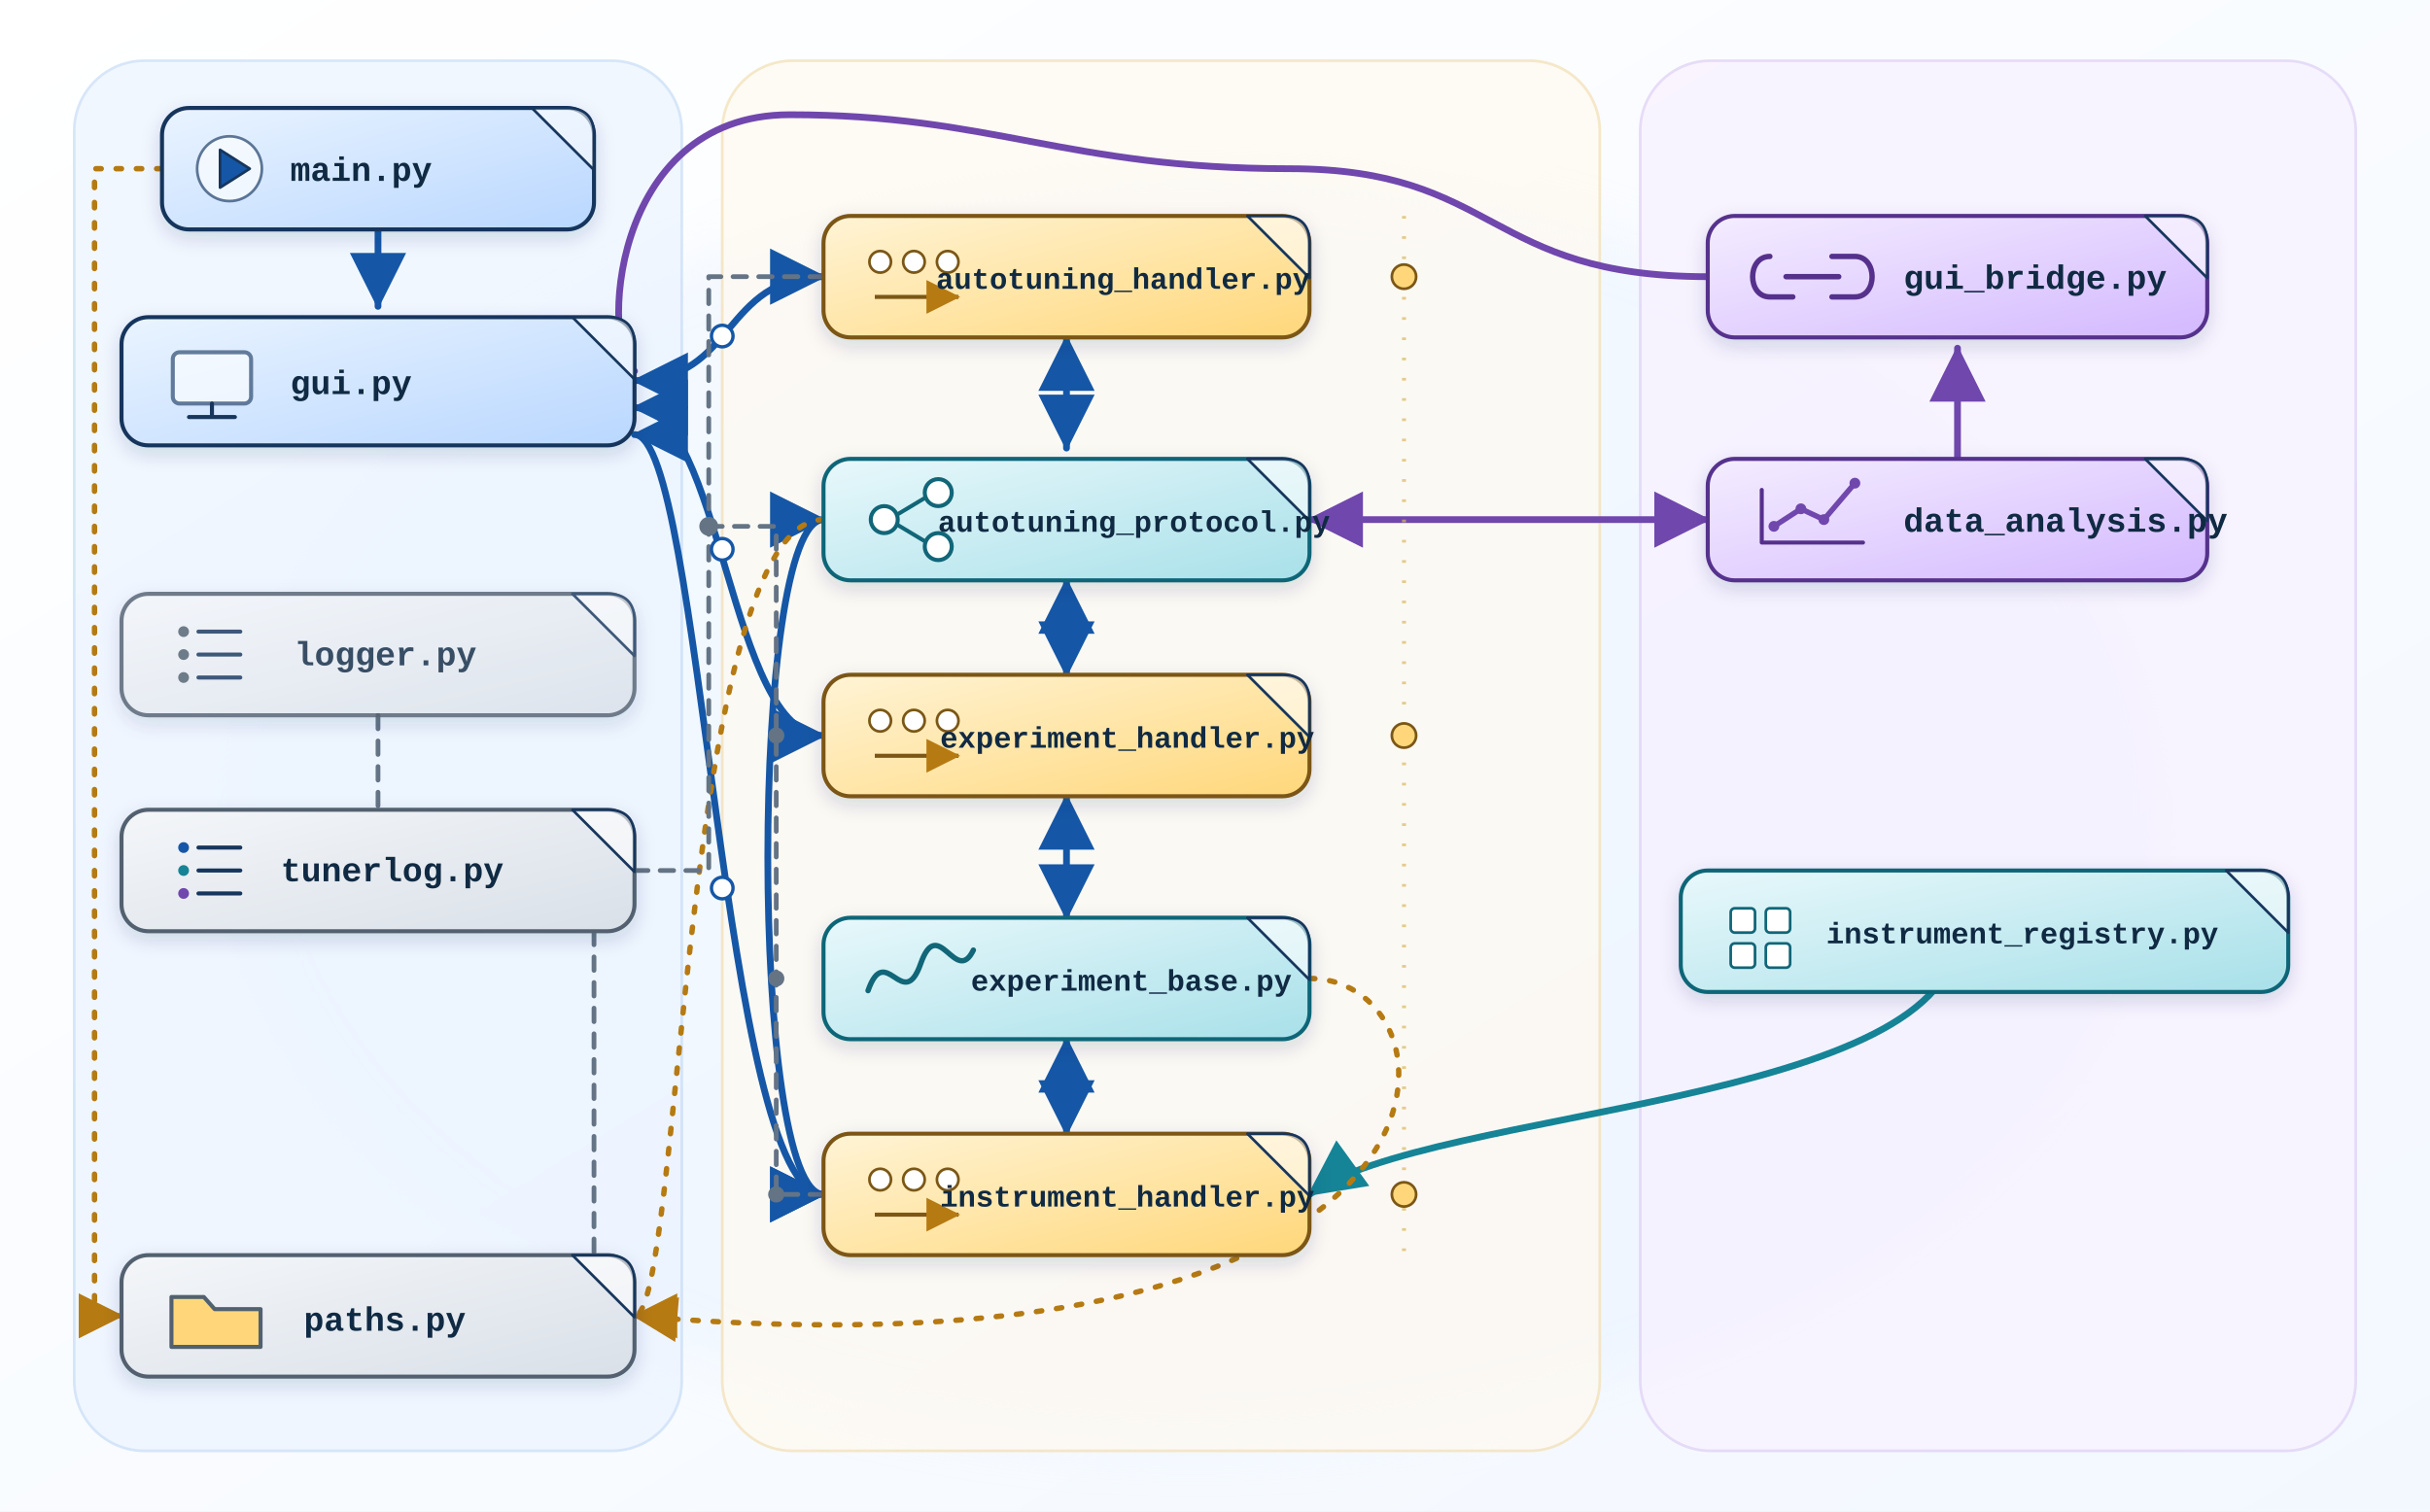
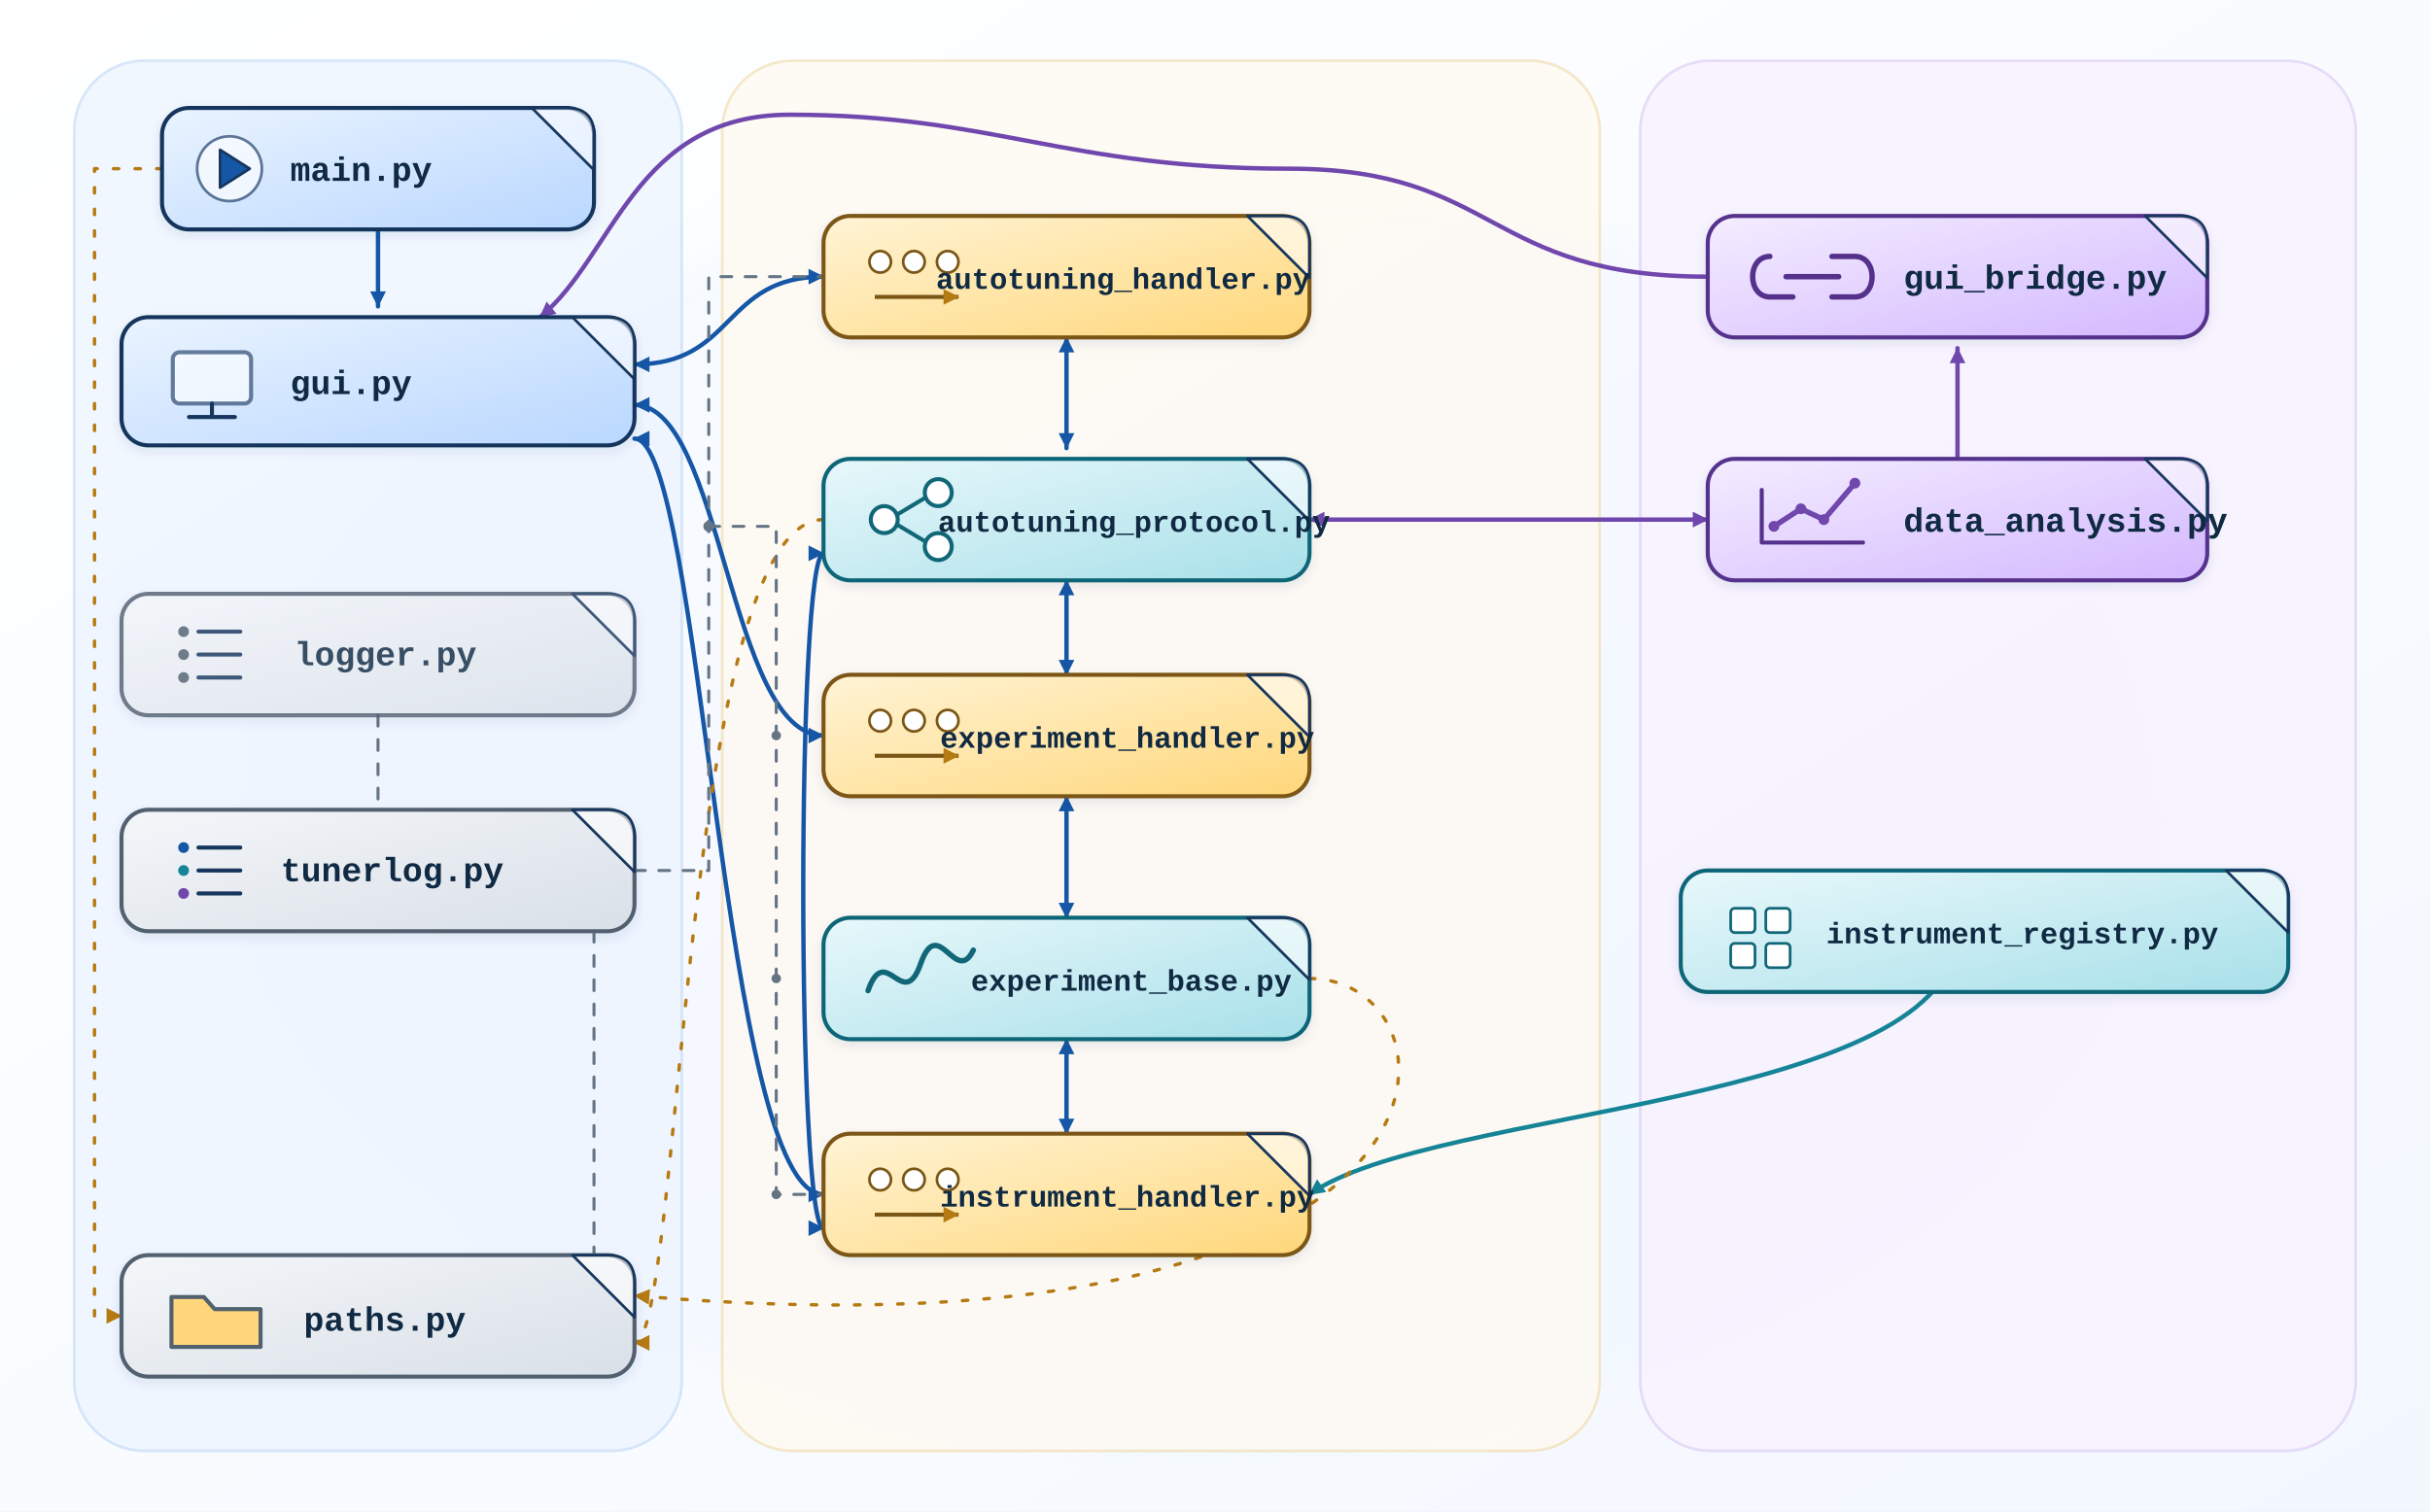
<svg xmlns="http://www.w3.org/2000/svg" width="1800" height="1120" viewBox="0 0 1800 1120">
  <defs>
    <linearGradient id="bg" x1="0" y1="0" x2="1" y2="1">
      <stop offset="0" stop-color="#ffffff" />
      <stop offset="1" stop-color="#f3f8ff" />
    </linearGradient>
    <linearGradient id="entry" x1="0" y1="0" x2="1" y2="1">
      <stop offset="0" stop-color="#eaf4ff" />
      <stop offset="1" stop-color="#b9d7ff" />
    </linearGradient>
    <linearGradient id="worker" x1="0" y1="0" x2="1" y2="1">
      <stop offset="0" stop-color="#fff4d6" />
      <stop offset="1" stop-color="#ffd77a" />
    </linearGradient>
    <linearGradient id="core" x1="0" y1="0" x2="1" y2="1">
      <stop offset="0" stop-color="#e8f8fb" />
      <stop offset="1" stop-color="#a8e0e9" />
    </linearGradient>
    <linearGradient id="return" x1="0" y1="0" x2="1" y2="1">
      <stop offset="0" stop-color="#f4edff" />
      <stop offset="1" stop-color="#d3b8ff" />
    </linearGradient>
    <linearGradient id="support" x1="0" y1="0" x2="1" y2="1">
      <stop offset="0" stop-color="#f4f6f9" />
      <stop offset="1" stop-color="#d9e0e8" />
    </linearGradient>
    <filter id="shadow" x="-20%" y="-25%" width="140%" height="155%">
-       <feDropShadow dx="0" dy="5" stdDeviation="7" flood-color="#17365d" flood-opacity="0.16" />
+       <feDropShadow dx="0" dy="3" stdDeviation="4" flood-color="#17365d" flood-opacity="0.10" />
    </filter>
    <filter id="soft" x="-15%" y="-20%" width="130%" height="140%">
-       <feGaussianBlur stdDeviation="18" />
+       <feGaussianBlur stdDeviation="10" />
    </filter>
-     <marker id="arrowBlue" viewBox="0 0 12 12" refX="10.5" refY="6" markerWidth="10" markerHeight="10" orient="auto-start-reverse">
+     <marker id="arrowBlue" viewBox="0 0 12 12" refX="10.5" refY="6" markerUnits="userSpaceOnUse" markerWidth="14" markerHeight="14" orient="auto-start-reverse">
      <path d="M1 1 L11 6 L1 11 Z" fill="#1557a6" />
    </marker>
-     <marker id="arrowPurple" viewBox="0 0 12 12" refX="10.5" refY="6" markerWidth="10" markerHeight="10" orient="auto-start-reverse">
+     <marker id="arrowPurple" viewBox="0 0 12 12" refX="10.5" refY="6" markerUnits="userSpaceOnUse" markerWidth="14" markerHeight="14" orient="auto-start-reverse">
      <path d="M1 1 L11 6 L1 11 Z" fill="#7047ad" />
    </marker>
-     <marker id="arrowTeal" viewBox="0 0 12 12" refX="10.5" refY="6" markerWidth="10" markerHeight="10" orient="auto-start-reverse">
+     <marker id="arrowTeal" viewBox="0 0 12 12" refX="10.5" refY="6" markerUnits="userSpaceOnUse" markerWidth="14" markerHeight="14" orient="auto-start-reverse">
      <path d="M1 1 L11 6 L1 11 Z" fill="#158496" />
    </marker>
-     <marker id="arrowGold" viewBox="0 0 12 12" refX="10.5" refY="6" markerWidth="10" markerHeight="10" orient="auto-start-reverse">
+     <marker id="arrowGold" viewBox="0 0 12 12" refX="10.5" refY="6" markerUnits="userSpaceOnUse" markerWidth="14" markerHeight="14" orient="auto-start-reverse">
      <path d="M1 1 L11 6 L1 11 Z" fill="#b67a12" />
    </marker>
    <style>
      .filename { font: 700 25px "Courier New", Courier, monospace; fill: #102a43; }
      .filename-small { font: 700 22px "Courier New", Courier, monospace; fill: #102a43; }
      .node { stroke: #17365d; stroke-width: 3; filter: url(#shadow); }
      .entry-node { fill: url(#entry); }
      .worker-node { fill: url(#worker); stroke: #7b5716; }
      .core-node { fill: url(#core); stroke: #116678; }
      .return-node { fill: url(#return); stroke: #55318c; }
      .support-node { fill: url(#support); stroke: #52616f; }
      .fold { fill: #ffffff; fill-opacity: 0.58; stroke: #17365d; stroke-width: 2; stroke-linejoin: round; }
      .icon { fill: none; stroke: #17365d; stroke-width: 3; stroke-linecap: round; stroke-linejoin: round; }
      .icon-fill { fill: #1557a6; stroke: #17365d; stroke-width: 2; stroke-linejoin: round; }
-       .control { fill: none; stroke: #1557a6; stroke-width: 5; stroke-linecap: round; stroke-linejoin: round; marker-end: url(#arrowBlue); }
-       .exchange { fill: none; stroke: #1557a6; stroke-width: 5; stroke-linecap: round; stroke-linejoin: round; marker-start: url(#arrowBlue); marker-end: url(#arrowBlue); }
-       .plot-flow { fill: none; stroke: #7047ad; stroke-width: 5; stroke-linecap: round; stroke-linejoin: round; marker-end: url(#arrowPurple); }
-       .plot-exchange { fill: none; stroke: #7047ad; stroke-width: 5; stroke-linecap: round; stroke-linejoin: round; marker-start: url(#arrowPurple); marker-end: url(#arrowPurple); }
-       .instrument-flow { fill: none; stroke: #158496; stroke-width: 5; stroke-linecap: round; stroke-linejoin: round; marker-end: url(#arrowTeal); }
-       .support-flow { fill: none; stroke: #b67a12; stroke-width: 4; stroke-dasharray: 4 11; stroke-linecap: round; stroke-linejoin: round; marker-end: url(#arrowGold); }
-       .log-flow { fill: none; stroke: #647485; stroke-width: 3.5; stroke-dasharray: 10 9; stroke-linecap: round; stroke-linejoin: round; }
+       .control { fill: none; stroke: #1557a6; stroke-width: 3.25; stroke-linecap: round; stroke-linejoin: round; marker-end: url(#arrowBlue); }
+       .exchange { fill: none; stroke: #1557a6; stroke-width: 3.25; stroke-linecap: round; stroke-linejoin: round; marker-start: url(#arrowBlue); marker-end: url(#arrowBlue); }
+       .plot-flow { fill: none; stroke: #7047ad; stroke-width: 3.25; stroke-linecap: round; stroke-linejoin: round; marker-end: url(#arrowPurple); }
+       .plot-exchange { fill: none; stroke: #7047ad; stroke-width: 3.25; stroke-linecap: round; stroke-linejoin: round; marker-start: url(#arrowPurple); marker-end: url(#arrowPurple); }
+       .instrument-flow { fill: none; stroke: #158496; stroke-width: 3.25; stroke-linecap: round; stroke-linejoin: round; marker-end: url(#arrowTeal); }
+       .support-flow { fill: none; stroke: #b67a12; stroke-width: 2.5; stroke-dasharray: 4 12; stroke-linecap: round; stroke-linejoin: round; marker-end: url(#arrowGold); }
+       .log-flow { fill: none; stroke: #647485; stroke-width: 2.25; stroke-dasharray: 8 10; stroke-linecap: round; stroke-linejoin: round; }
    </style>
  </defs>
  <rect width="1800" height="1120" fill="url(#bg)" />
-   <ellipse cx="885" cy="600" rx="720" ry="470" fill="#dcecff" opacity="0.28" filter="url(#soft)" />
+   <ellipse cx="885" cy="600" rx="720" ry="470" fill="#dcecff" opacity="0.15" filter="url(#soft)" />
  <rect x="55" y="45" width="450" height="1030" rx="52" fill="#eaf3ff" opacity="0.68" stroke="#c5dbf6" stroke-width="2" />
  <rect x="535" y="45" width="650" height="1030" rx="52" fill="#fffaf0" opacity="0.72" stroke="#f3dfb3" stroke-width="2" />
  <rect x="1215" y="45" width="530" height="1030" rx="52" fill="#f7f1ff" opacity="0.68" stroke="#ddcdf4" stroke-width="2" />
  <path class="control" d="M280 170 V227" />
-   <path class="exchange" d="M470 282 C545 282 535 205 610 205" />
-   <path class="exchange" d="M470 302 C535 302 540 545 610 545" />
-   <path class="exchange" d="M470 322 C520 322 535 885 610 885" />
+   <path class="exchange" d="M470 270 C545 270 535 205 610 205" />
+   <path class="exchange" d="M470 300 C535 300 540 545 610 545" />
+   <path class="exchange" d="M470 325 C520 325 535 885 610 885" />
  <path class="exchange" d="M790 250 V332" />
  <path class="exchange" d="M790 430 V500" />
  <path class="exchange" d="M790 590 V680" />
  <path class="exchange" d="M790 770 V840" />
-   <path class="exchange" d="M610 385 C555 385 555 885 610 885" />
+   <path class="exchange" d="M610 410 C590 410 590 910 610 910" />
  <path class="plot-exchange" d="M970 385 H1265" />
  <path class="plot-flow" d="M1450 340 V258" />
-   <path class="plot-flow" d="M1265 205 C1100 205 1110 125 955 125 C790 125 735 85 585 85 C450 85 445 260 470 275" />
+   <path class="plot-flow" d="M1265 205 C1100 205 1110 125 955 125 C790 125 735 85 585 85 C470 85 455 190 400 235" />
  <path class="instrument-flow" d="M1450 690 C1450 820 1060 820 970 885" />
  <path class="support-flow" d="M120 125 H70 V975 H90" />
-   <path class="support-flow" d="M970 725 C1090 725 1110 1030 470 975" />
-   <path class="support-flow" d="M610 385 C505 385 505 975 470 975" />
+   <path class="support-flow" d="M970 725 C1090 725 1110 1015 470 960" />
+   <path class="support-flow" d="M610 385 C505 385 505 995 470 995" />
  <path class="log-flow" d="M280 530 V600" />
  <path class="log-flow" d="M470 645 H525 V205 H610" />
  <path class="log-flow" d="M525 390 H575 V885 H610" />
  <path class="log-flow" d="M440 690 V930" />
-   <circle cx="525" cy="390" r="7" fill="#647485" />
-   <circle cx="575" cy="545" r="6" fill="#647485" />
-   <circle cx="575" cy="725" r="6" fill="#647485" />
-   <circle cx="575" cy="885" r="6" fill="#647485" />
+   <circle cx="525" cy="390" r="4" fill="#647485" />
+   <circle cx="575" cy="545" r="3.5" fill="#647485" />
+   <circle cx="575" cy="725" r="3.5" fill="#647485" />
+   <circle cx="575" cy="885" r="3.5" fill="#647485" />
  <g>
    <rect class="node entry-node" x="120" y="80" width="320" height="90" rx="20" />
    <path class="fold" d="M394 80 H420 Q440 80 440 100 V126 Z" />
    <circle cx="170" cy="125" r="24" fill="#ffffff" opacity="0.65" stroke="#17365d" stroke-width="2" />
    <path class="icon-fill" d="M163 111 L185 125 L163 139 Z" />
    <text class="filename" x="215" y="134">main.py</text>
  </g>
  <g>
    <rect class="node entry-node" x="90" y="235" width="380" height="95" rx="20" />
    <path class="fold" d="M424 235 H450 Q470 235 470 255 V281 Z" />
    <rect x="128" y="261" width="58" height="38" rx="5" fill="#ffffff" opacity="0.62" stroke="#17365d" stroke-width="3" />
    <path class="icon" d="M140 309 H174 M157 299 V309" />
    <text class="filename" x="215" y="292">gui.py</text>
  </g>
  <g opacity="0.82">
    <rect class="node support-node" x="90" y="440" width="380" height="90" rx="20" />
    <path class="fold" d="M424 440 H450 Q470 440 470 460 V486 Z" />
    <circle cx="136" cy="468" r="4" fill="#52616f" />
    <circle cx="136" cy="485" r="4" fill="#52616f" />
    <circle cx="136" cy="502" r="4" fill="#52616f" />
    <path class="icon" d="M147 468 H178 M147 485 H178 M147 502 H178" />
    <text class="filename" x="218" y="493">logger.py</text>
  </g>
  <g>
    <rect class="node support-node" x="90" y="600" width="380" height="90" rx="20" />
    <path class="fold" d="M424 600 H450 Q470 600 470 620 V646 Z" />
    <circle cx="136" cy="628" r="4" fill="#1557a6" />
    <circle cx="136" cy="645" r="4" fill="#158496" />
    <circle cx="136" cy="662" r="4" fill="#7047ad" />
    <path class="icon" d="M147 628 H178 M147 645 H178 M147 662 H178" />
    <text class="filename" x="208" y="653">tunerlog.py</text>
  </g>
  <g>
    <rect class="node support-node" x="90" y="930" width="380" height="90" rx="20" />
    <path class="fold" d="M424 930 H450 Q470 930 470 950 V976 Z" />
    <path d="M127 961 H151 L159 970 H193 V998 H127 Z" fill="#ffd77a" stroke="#52616f" stroke-width="3" stroke-linejoin="round" />
    <text class="filename" x="225" y="986">paths.py</text>
  </g>
  <g>
    <rect class="node worker-node" x="610" y="160" width="360" height="90" rx="20" />
    <path class="fold" d="M924 160 H950 Q970 160 970 180 V206 Z" />
    <circle cx="652" cy="194" r="8" fill="#ffffff" stroke="#7b5716" stroke-width="2" />
    <circle cx="677" cy="194" r="8" fill="#ffffff" stroke="#7b5716" stroke-width="2" />
    <circle cx="702" cy="194" r="8" fill="#ffffff" stroke="#7b5716" stroke-width="2" />
    <path d="M648 220 H710" fill="none" stroke="#7b5716" stroke-width="3" marker-end="url(#arrowGold)" />
    <text class="filename-small" x="832" y="214" text-anchor="middle">autotuning_handler.py</text>
  </g>
  <g>
    <rect class="node core-node" x="610" y="340" width="360" height="90" rx="20" />
    <path class="fold" d="M924 340 H950 Q970 340 970 360 V386 Z" />
    <circle cx="655" cy="385" r="10" fill="#ffffff" stroke="#116678" stroke-width="3" />
    <circle cx="695" cy="365" r="10" fill="#ffffff" stroke="#116678" stroke-width="3" />
    <circle cx="695" cy="405" r="10" fill="#ffffff" stroke="#116678" stroke-width="3" />
    <path d="M665 381 L685 369 M665 389 L685 401" fill="none" stroke="#116678" stroke-width="3" />
    <text class="filename-small" x="840" y="394" text-anchor="middle">autotuning_protocol.py</text>
  </g>
  <g>
    <rect class="node worker-node" x="610" y="500" width="360" height="90" rx="20" />
    <path class="fold" d="M924 500 H950 Q970 500 970 520 V546 Z" />
    <circle cx="652" cy="534" r="8" fill="#ffffff" stroke="#7b5716" stroke-width="2" />
    <circle cx="677" cy="534" r="8" fill="#ffffff" stroke="#7b5716" stroke-width="2" />
    <circle cx="702" cy="534" r="8" fill="#ffffff" stroke="#7b5716" stroke-width="2" />
    <path d="M648 560 H710" fill="none" stroke="#7b5716" stroke-width="3" marker-end="url(#arrowGold)" />
    <text class="filename-small" x="835" y="554" text-anchor="middle">experiment_handler.py</text>
  </g>
  <g>
    <rect class="node core-node" x="610" y="680" width="360" height="90" rx="20" />
    <path class="fold" d="M924 680 H950 Q970 680 970 700 V726 Z" />
    <path d="M643 734 C656 697 669 751 682 714 C695 677 708 731 721 704" fill="none" stroke="#116678" stroke-width="4" stroke-linecap="round" />
    <text class="filename-small" x="838" y="734" text-anchor="middle">experiment_base.py</text>
  </g>
  <g>
    <rect class="node worker-node" x="610" y="840" width="360" height="90" rx="20" />
    <path class="fold" d="M924 840 H950 Q970 840 970 860 V886 Z" />
    <circle cx="652" cy="874" r="8" fill="#ffffff" stroke="#7b5716" stroke-width="2" />
    <circle cx="677" cy="874" r="8" fill="#ffffff" stroke="#7b5716" stroke-width="2" />
    <circle cx="702" cy="874" r="8" fill="#ffffff" stroke="#7b5716" stroke-width="2" />
    <path d="M648 900 H710" fill="none" stroke="#7b5716" stroke-width="3" marker-end="url(#arrowGold)" />
    <text class="filename-small" x="835" y="894" text-anchor="middle">instrument_handler.py</text>
  </g>
  <g>
    <rect class="node return-node" x="1265" y="160" width="370" height="90" rx="20" />
    <path class="fold" d="M1589 160 H1615 Q1635 160 1635 180 V206 Z" />
    <path d="M1311 190 C1294 190 1294 220 1311 220 H1328 M1357 190 H1374 C1391 190 1391 220 1374 220 H1357 M1323 205 H1362" fill="none" stroke="#55318c" stroke-width="4" stroke-linecap="round" />
    <text class="filename" x="1410" y="214">gui_bridge.py</text>
  </g>
  <g>
    <rect class="node return-node" x="1265" y="340" width="370" height="90" rx="20" />
    <path class="fold" d="M1589 340 H1615 Q1635 340 1635 360 V386 Z" />
    <path d="M1305 402 V363 M1305 402 H1380" fill="none" stroke="#55318c" stroke-width="3" stroke-linecap="round" />
    <path d="M1314 390 L1334 377 L1351 385 L1374 358" fill="none" stroke="#7047ad" stroke-width="4" stroke-linecap="round" stroke-linejoin="round" />
    <circle cx="1314" cy="390" r="4" fill="#7047ad" />
    <circle cx="1334" cy="377" r="4" fill="#7047ad" />
    <circle cx="1351" cy="385" r="4" fill="#7047ad" />
    <circle cx="1374" cy="358" r="4" fill="#7047ad" />
    <text class="filename" x="1410" y="394">data_analysis.py</text>
  </g>
  <g>
    <rect class="node core-node" x="1245" y="645" width="450" height="90" rx="20" />
    <path class="fold" d="M1649 645 H1675 Q1695 645 1695 665 V691 Z" />
    <rect x="1282" y="673" width="18" height="18" rx="3" fill="#ffffff" stroke="#116678" stroke-width="2" />
    <rect x="1308" y="673" width="18" height="18" rx="3" fill="#ffffff" stroke="#116678" stroke-width="2" />
    <rect x="1282" y="699" width="18" height="18" rx="3" fill="#ffffff" stroke="#116678" stroke-width="2" />
    <rect x="1308" y="699" width="18" height="18" rx="3" fill="#ffffff" stroke="#116678" stroke-width="2" />
    <text class="filename-small" x="1498" y="699" text-anchor="middle">instrument_registry.py</text>
  </g>
-   <path d="M1040 160 V930" fill="none" stroke="#d9b85d" stroke-width="3" stroke-dasharray="2 13" opacity="0.7" />
-   <circle cx="1040" cy="205" r="9" fill="#ffd77a" stroke="#7b5716" stroke-width="2" />
-   <circle cx="1040" cy="545" r="9" fill="#ffd77a" stroke="#7b5716" stroke-width="2" />
-   <circle cx="1040" cy="885" r="9" fill="#ffd77a" stroke="#7b5716" stroke-width="2" />
-   <g fill="#ffffff" stroke="#1557a6" stroke-width="2.5">
-     <circle cx="535" cy="249" r="8" />
-     <circle cx="535" cy="407" r="8" />
-     <circle cx="535" cy="658" r="8" />
-   </g>
</svg>
